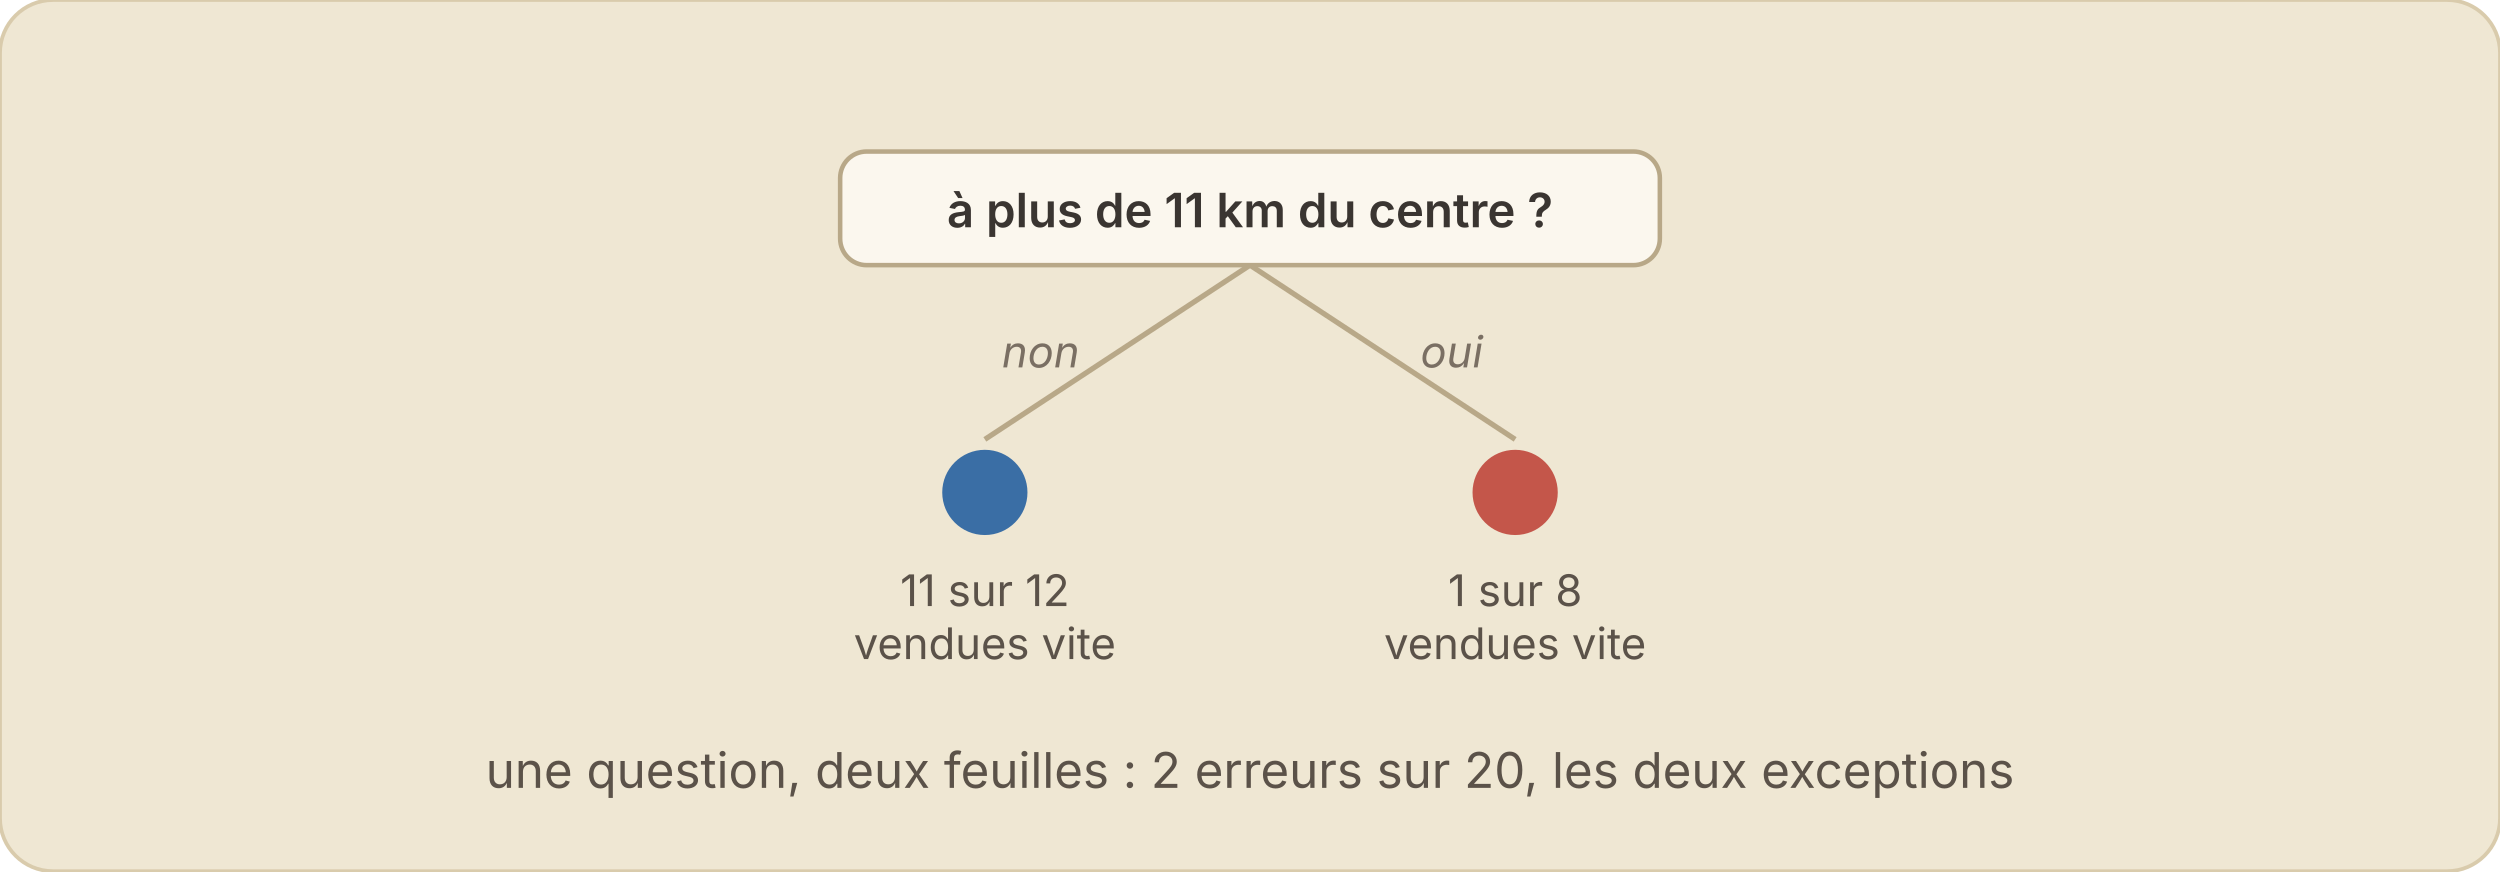
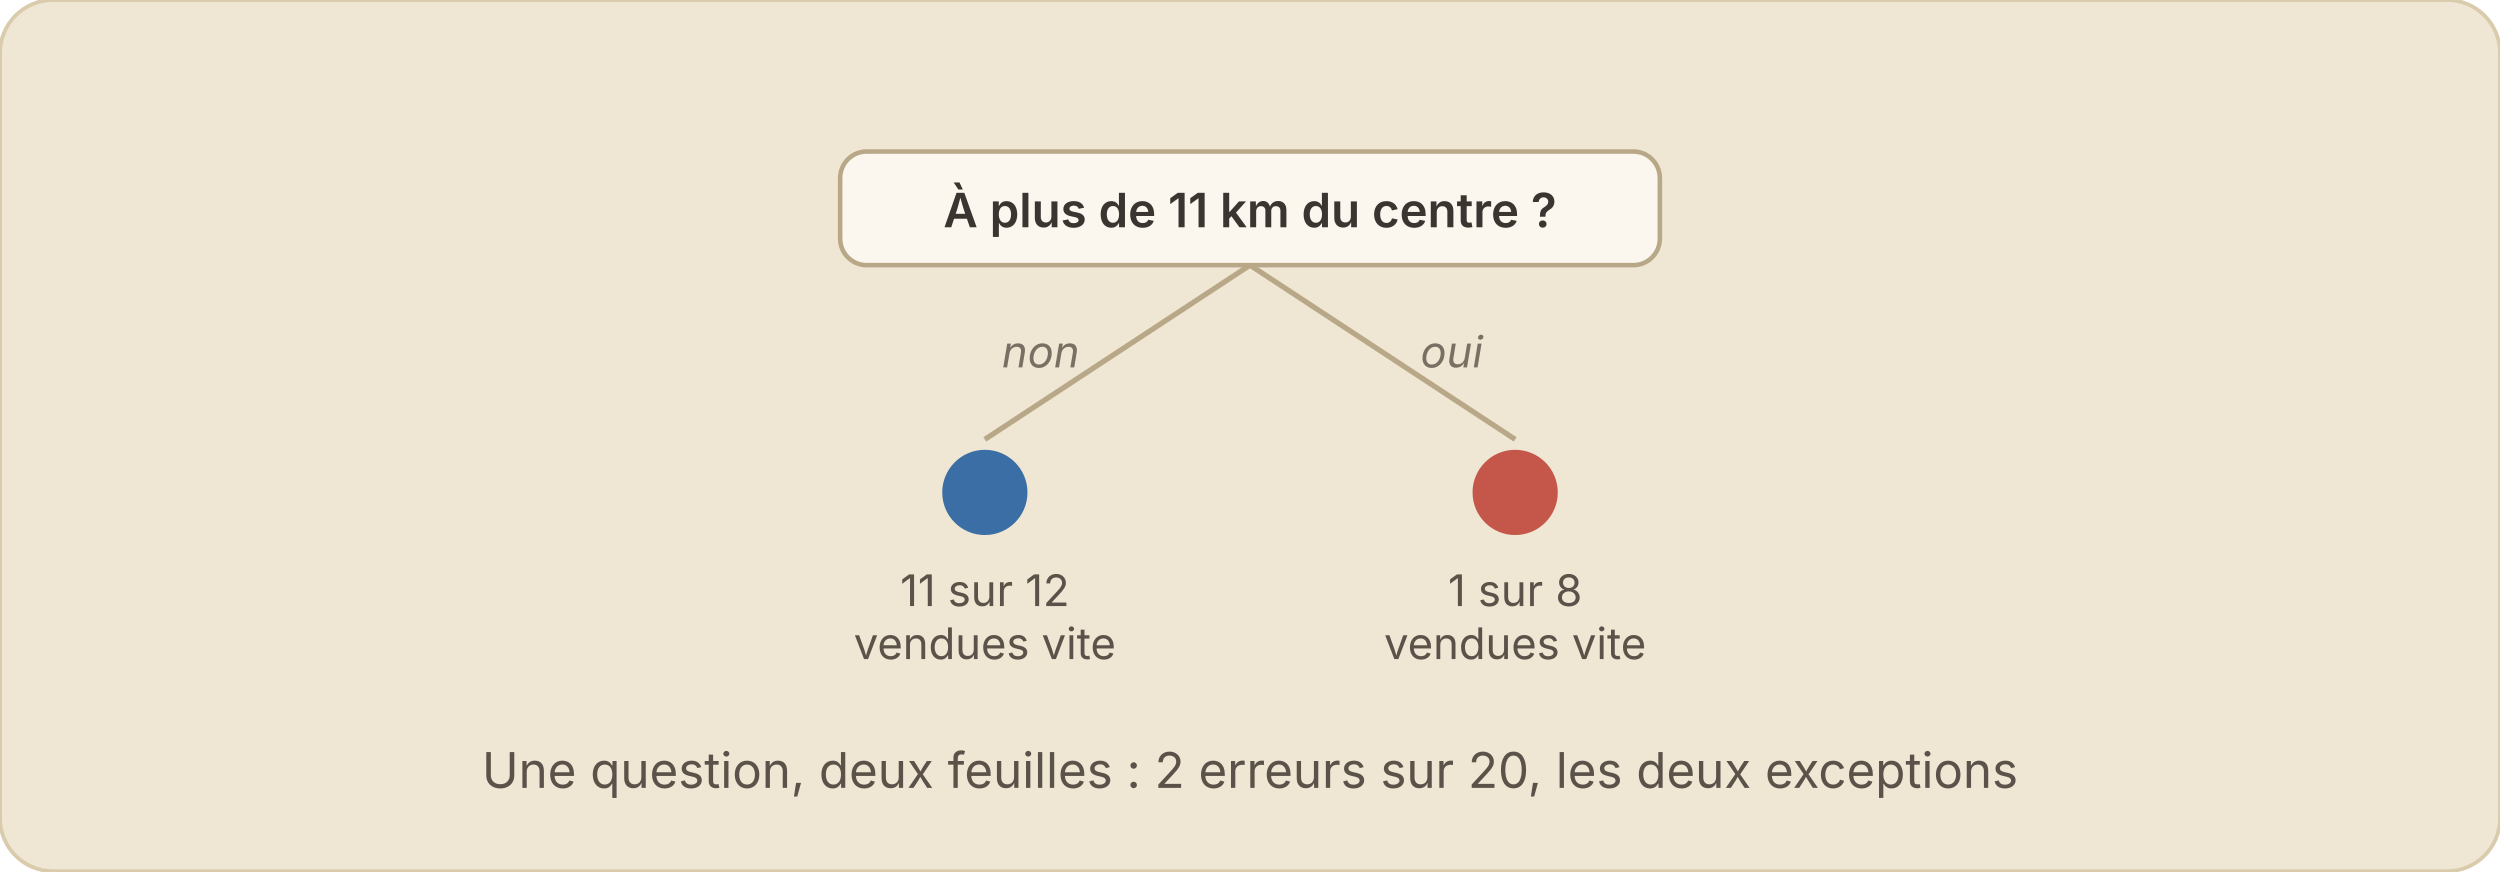
<svg xmlns="http://www.w3.org/2000/svg" viewBox="0 0 660 230" role="img" font-family="system-ui, -apple-system, sans-serif">
  <rect x="0" y="0" width="660" height="230" rx="14" fill="#efe7d3" stroke="#d9cbac" />
  <rect x="221.8" y="40" width="216.4" height="30" rx="7" fill="#fbf7ee" stroke="#b8a888" stroke-width="1.2" />
-   <text x="330.0" y="60" font-size="12.5" fill="#3a3531" text-anchor="middle" font-weight="600">à plus de 11 km du centre ?</text>
+   <text x="330.0" y="60" font-size="12.5" fill="#3a3531" text-anchor="middle" font-weight="600">À plus de 11 km du centre ?</text>
  <line x1="330.0" y1="70" x2="260.0" y2="116" stroke="#b8a888" stroke-width="1.4" />
  <text x="285.0" y="97.0" font-size="11.5" fill="#7a6f63" text-anchor="end" font-style="italic">non</text>
  <circle cx="260.0" cy="130" r="12" fill="#3a6ea5" stroke="#efe7d3" stroke-width="1.5" />
  <text x="260.0" y="160" font-size="11.5" fill="#5b5249" text-anchor="middle">11 sur 12</text>
  <text x="260.0" y="174" font-size="11.5" fill="#5b5249" text-anchor="middle">vendues vite</text>
  <line x1="330.0" y1="70" x2="400.0" y2="116" stroke="#b8a888" stroke-width="1.4" />
  <text x="375.0" y="97.0" font-size="11.5" fill="#7a6f63" text-anchor="start" font-style="italic">oui</text>
  <circle cx="400.0" cy="130" r="12" fill="#c4564a" stroke="#efe7d3" stroke-width="1.5" />
  <text x="400.0" y="160" font-size="11.5" fill="#5b5249" text-anchor="middle">1 sur 8</text>
  <text x="400.0" y="174" font-size="11.5" fill="#5b5249" text-anchor="middle">vendues vite</text>
-   <text x="330" y="208" font-size="13" fill="#5b5249" text-anchor="middle">une question, deux feuilles : 2 erreurs sur 20, les deux exceptions</text>
+   <text x="330" y="208" font-size="13" fill="#5b5249" text-anchor="middle">Une question, deux feuilles : 2 erreurs sur 20, les deux exceptions</text>
</svg>
